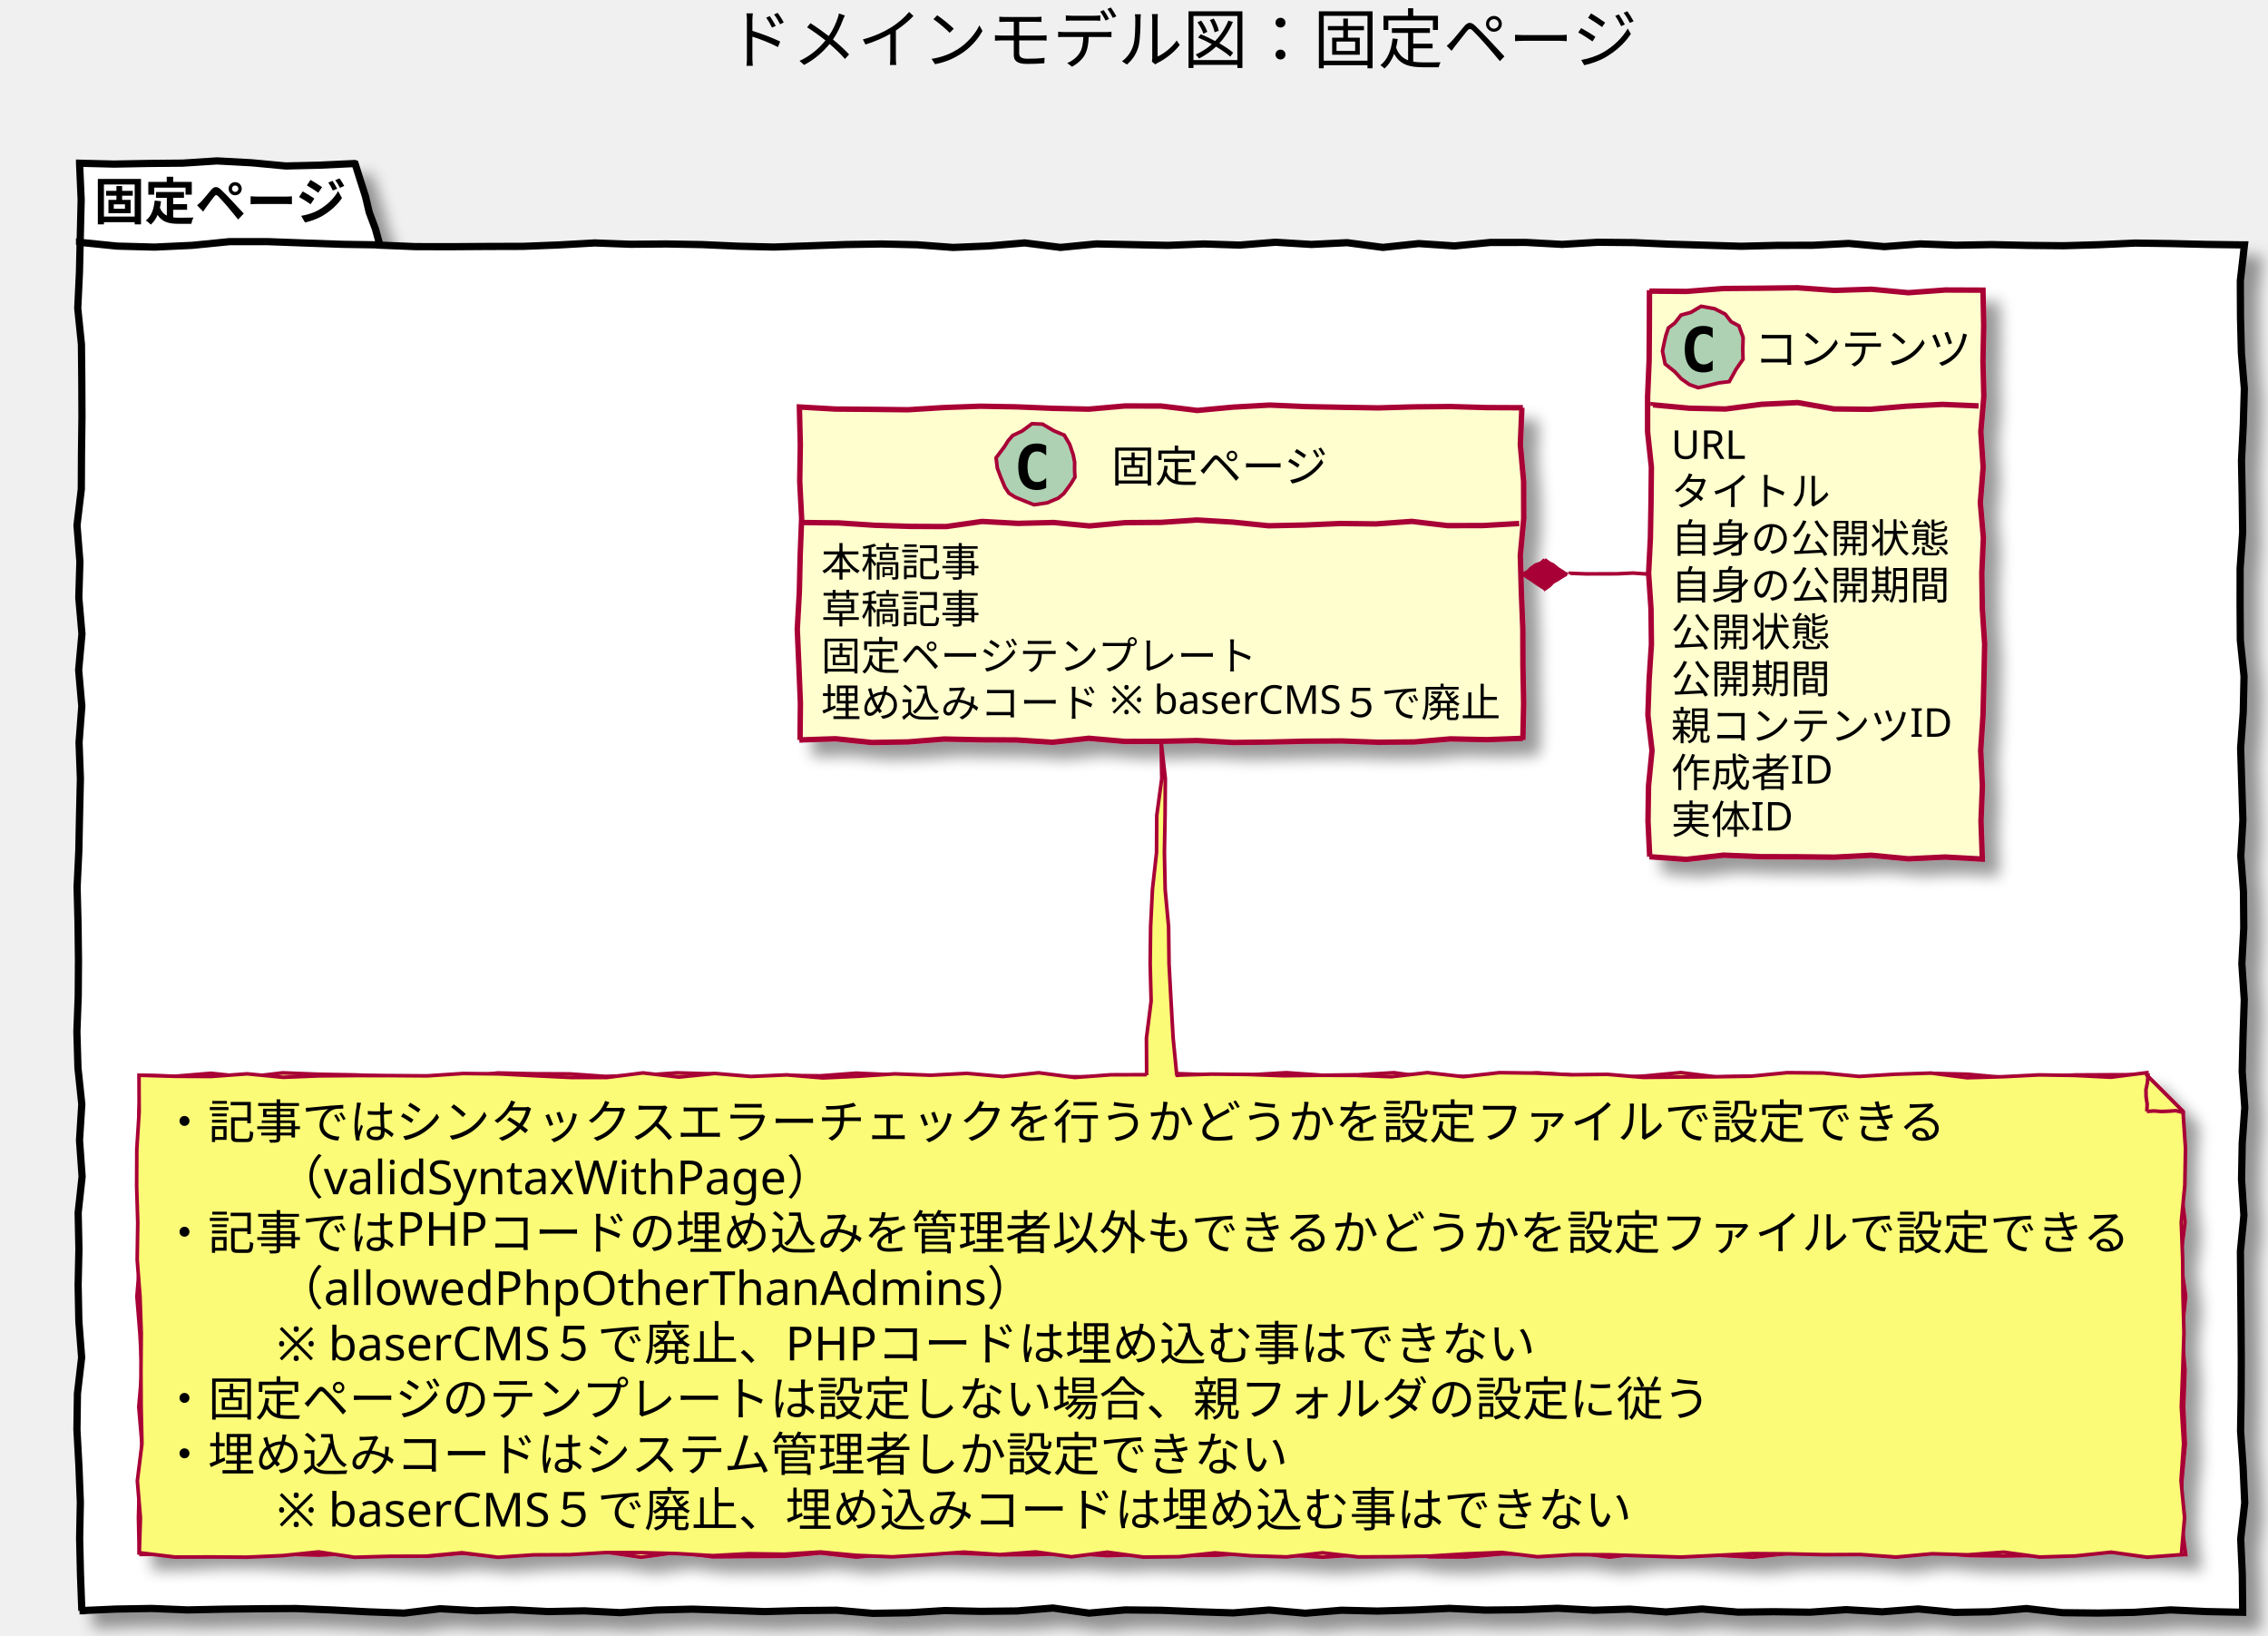
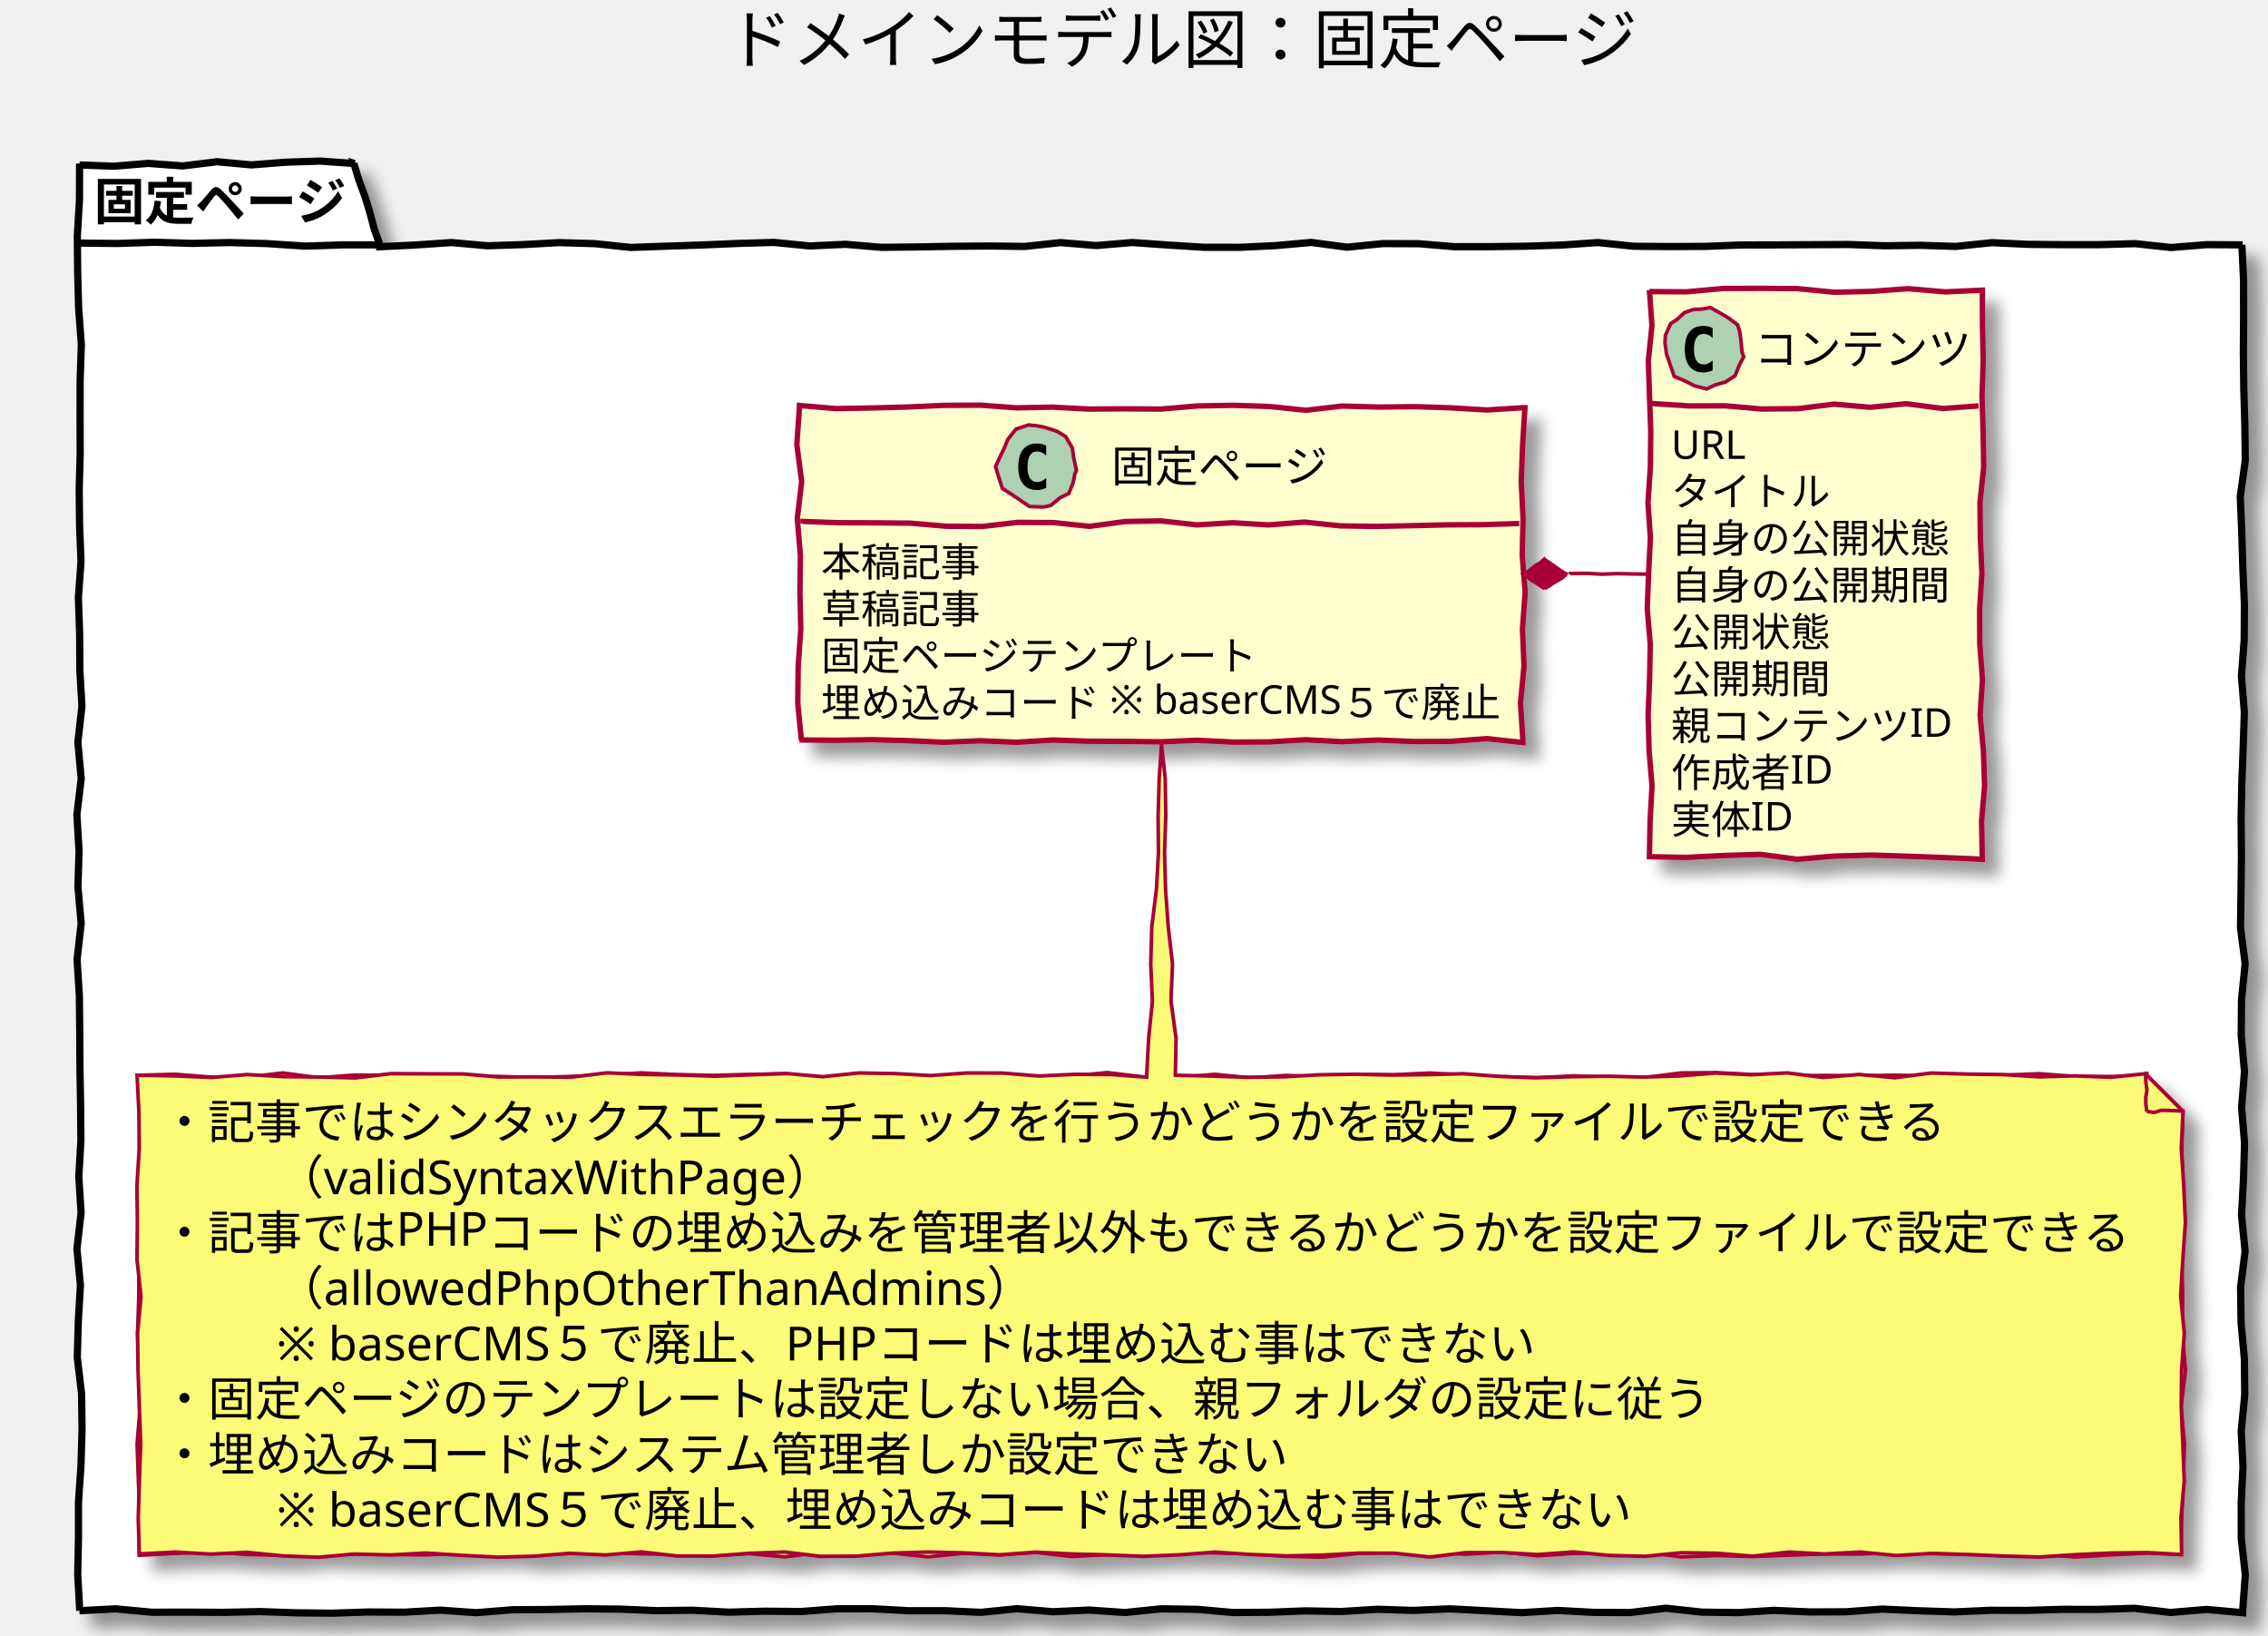
<svg xmlns="http://www.w3.org/2000/svg" contentScriptType="application/ecmascript" contentStyleType="text/css" height="452px" preserveAspectRatio="none" style="width:627px;height:452px;" version="1.1" viewBox="0 0 627 452" width="627px" zoomAndPan="magnify">
  <defs>
-     <filter height="300%" id="f6tze1w" width="300%" x="-1" y="-1">
+     <filter height="300%" id="fcwezxk" width="300%" x="-1" y="-1">
      <feGaussianBlur result="blurOut" stdDeviation="2.0" />
      <feColorMatrix in="blurOut" result="blurOut2" type="matrix" values="0 0 0 0 0 0 0 0 0 0 0 0 0 0 0 0 0 0 .4 0" />
      <feOffset dx="4.0" dy="4.0" in="blurOut2" result="blurOut3" />
      <feBlend in="SourceGraphic" in2="blurOut3" mode="normal" />
    </filter>
  </defs>
  <g>
    <text fill="#000000" font-family="sans-serif" font-size="18" lengthAdjust="spacingAndGlyphs" textLength="252" x="201" y="17.402">ドメインモデル図：固定ページ</text>
-     <polygon fill="#FFFFFF" filter="url(#f6tze1w)" points="22,45.199,22,45.114,31.5,45.354,41,45.176,50.5,45.09,60,44.477,69.5,44.986,79,45.876,88.5,45.65,98,45.199,98.173,45.253,99.586,49.755,101.034,54.267,102.062,58.649,103.78,63.246,105,67.688,105,67.764,114.904,68.17,124.808,68.188,134.712,68.119,144.615,68.091,154.519,67.702,164.423,67.151,174.327,67.519,184.231,67.434,194.135,67.607,204.038,68.05,213.942,68.283,223.846,67.942,233.75,67.592,243.654,67.439,253.558,67.653,263.462,68.395,273.365,67.984,283.269,67.138,293.173,68.384,303.077,67.417,312.981,67.619,322.885,67.819,332.788,67.431,342.692,67.741,352.596,66.957,362.5,67.562,372.404,67.076,382.308,68.38,392.212,67.327,402.115,67.978,412.019,67.014,421.923,67.007,431.827,67.549,441.731,66.963,451.635,67.057,461.538,67.493,471.442,67.775,481.346,68.068,491.25,67.82,501.154,67.794,511.058,67.29,520.962,68.165,530.865,67.417,540.769,67.779,550.673,67.615,560.577,67.829,570.481,67.922,580.385,67.638,590.288,67.185,600.192,67.324,610.096,67.558,620,67.688,620.491,67.688,619.349,77.622,619.396,87.556,619.641,97.491,620.462,107.426,620.17,117.36,619.674,127.295,619.864,137.229,619.996,147.164,619.295,157.098,619.282,167.033,619.352,176.967,620.374,186.902,620.157,196.836,619.435,206.771,619.741,216.705,620.053,226.64,619.479,236.574,620.217,246.509,620.301,256.443,619.769,266.378,620.442,276.312,620.101,286.247,619.863,296.181,620.586,306.116,619.87,316.05,619.686,325.985,620.334,335.92,619.376,345.854,619.459,355.788,619.548,365.723,619.607,375.658,619.574,385.592,619.419,395.527,620.112,405.461,620.567,415.396,619.453,425.33,619.898,435.265,620,445.199,620,445.637,610.033,445.44,600.067,444.975,590.1,445.645,580.133,445.85,570.167,445.745,560.2,444.604,550.233,445.501,540.267,445.668,530.3,444.714,520.333,445.503,510.367,444.909,500.4,445.615,490.433,445.478,480.467,445.596,470.5,444.726,460.533,445.54,450.567,444.757,440.6,445.075,430.633,444.526,420.667,444.921,410.7,445.03,400.733,444.555,390.767,445.012,380.8,445.299,370.833,445.07,360.867,445.897,350.9,445.014,340.933,445.803,330.967,445.491,321,445.084,311.033,444.982,301.067,445.865,291.1,444.461,281.133,445.268,271.167,445.379,261.2,445.16,251.233,445.767,241.267,445.926,231.3,445.068,221.333,445.166,211.367,445.444,201.4,445.093,191.433,444.771,181.467,445.017,171.5,445.736,161.533,445.24,151.567,445.439,141.6,444.924,131.633,445.217,121.667,444.655,111.7,445.864,101.733,445.508,91.767,444.991,81.8,444.601,71.833,444.657,61.867,444.777,51.9,444.982,41.933,444.582,31.967,444.752,22,445.199,22.628,445.199,22.25,435.199,22.017,425.199,22.213,415.199,21.819,405.199,21.27,395.199,21.408,385.199,22.57,375.199,21.798,365.199,21.6,355.199,21.818,345.199,21.607,335.199,22.699,325.199,21.984,315.199,22.613,305.199,21.553,295.199,21.258,285.199,21.628,275.199,21.692,265.199,21.571,255.199,21.315,245.199,21.79,235.199,21.992,225.199,22.228,215.199,21.858,205.199,22.618,195.199,21.745,185.199,22.655,175.199,21.786,165.199,22.088,155.199,21.29,145.199,22.48,135.199,22.531,125.199,22.657,115.199,22.612,105.199,22.516,95.199,21.494,85.199,21.968,75.199,22.2,65.199,22.438,55.199,22,45.199" style="stroke: #000000; stroke-width: 2.0;" />
-     <path d="M22,67.688 L22,66.975 L32.375,68.025 L42.75,68.298 L53.125,67.814 L63.5,66.785 L73.875,66.785 L84.25,67.168 L94.625,67.532 L105,67.688 " fill="#FFFFFF" style="stroke: #000000; stroke-width: 2.0;" />
+     <polygon fill="#FFFFFF" filter="url(#fcwezxk)" points="22,45.199,22,45.596,31.5,45.943,41,45.161,50.5,45.865,60,44.705,69.5,45.579,79,44.833,88.5,44.524,98,45.199,97.81,45.14,99.17,49.625,100.856,54.212,102.237,58.704,103.41,63.131,105,67.688,105,68.2,114.904,67.715,124.808,67.039,134.712,67.931,144.615,67.608,154.519,67.057,164.423,67.348,174.327,68.393,184.231,68.046,194.135,67.711,204.038,67.288,213.942,66.999,223.846,67.987,233.75,67.527,243.654,68.365,253.558,68.256,263.462,68.082,273.365,67.995,283.269,68.122,293.173,67.053,303.077,67.872,312.981,67.031,322.885,67.729,332.788,68.347,342.692,68.359,352.596,67.893,362.5,67.003,372.404,68.324,382.308,67.334,392.212,67.368,402.115,68.191,412.019,68.178,421.923,68.052,431.827,67.731,441.731,67.041,451.635,68.066,461.538,68.152,471.442,68.103,481.346,67.712,491.25,67.693,501.154,67.635,511.058,67.582,520.962,67.935,530.865,67.802,540.769,68.112,550.673,67.069,560.577,67.537,570.481,67.63,580.385,67.629,590.288,67.348,600.192,68.414,610.096,67.619,620,67.688,619.779,67.688,620.248,77.622,620.252,87.556,620.19,97.491,620.301,107.426,620.593,117.36,620.722,127.295,619.332,137.229,619.747,147.164,620.041,157.098,620.475,167.033,620.412,176.967,619.652,186.902,620.458,196.836,620.126,206.771,619.751,216.705,619.563,226.64,619.659,236.574,619.539,246.509,619.398,256.443,620.685,266.378,619.675,276.312,619.6,286.247,620.498,296.181,619.703,306.116,620.515,316.05,620.216,325.985,619.678,335.92,620.664,345.854,619.417,355.788,619.559,365.723,620.471,375.658,620.567,385.592,619.595,395.527,620.074,405.461,619.592,415.396,619.617,425.33,620.725,435.265,620,445.199,620,445.743,610.033,444.851,600.067,445.683,590.1,444.53,580.133,444.839,570.167,444.819,560.2,445.112,550.233,445.088,540.267,445.536,530.3,445.207,520.333,444.752,510.367,445.498,500.4,445.541,490.433,445.101,480.467,445.727,470.5,445.592,460.533,444.509,450.567,445.716,440.6,445.662,430.633,445.123,420.667,445.734,410.7,445.204,400.733,444.68,390.767,445.122,380.8,444.796,370.833,445.423,360.867,445.245,350.9,445.627,340.933,445.702,330.967,444.822,321,444.672,311.033,445.7,301.067,445.018,291.1,445.481,281.133,444.641,271.167,445.65,261.2,445.198,251.233,445.204,241.267,444.661,231.3,444.671,221.333,445.429,211.367,445.333,201.4,445.6,191.433,445.064,181.467,445.185,171.5,444.76,161.533,444.667,151.567,444.869,141.6,444.943,131.633,445.746,121.667,445.038,111.7,445.613,101.733,445.552,91.767,445.884,81.8,445.774,71.833,445.44,61.867,445.654,51.9,445.598,41.933,445.62,31.967,444.682,22,445.199,22.049,445.199,21.486,435.199,21.691,425.199,21.695,415.199,22.382,405.199,22.682,395.199,22.552,385.199,21.369,375.199,21.651,365.199,22.233,355.199,21.27,345.199,22.415,335.199,21.788,325.199,22.367,315.199,22.279,305.199,22.103,295.199,22.049,285.199,21.939,275.199,21.307,265.199,22.441,255.199,21.548,245.199,21.854,235.199,21.255,225.199,22.452,215.199,21.527,205.199,22.654,195.199,22.076,185.199,22.022,175.199,21.676,165.199,22.397,155.199,22.002,145.199,21.897,135.199,22.17,125.199,22.136,115.199,22.155,105.199,22.488,95.199,21.741,85.199,21.471,75.199,21.38,65.199,21.973,55.199,22,45.199" style="stroke: #000000; stroke-width: 2.0;" />
+     <path d="M22,67.688 L22,67.185 L32.375,67.295 L42.75,66.957 L53.125,67.268 L63.5,67.04 L73.875,67.33 L84.25,68.032 L94.625,67.681 L105,67.688 " fill="#FFFFFF" style="stroke: #000000; stroke-width: 2.0;" />
    <text fill="#000000" font-family="sans-serif" font-size="14" font-weight="bold" lengthAdjust="spacingAndGlyphs" textLength="70" x="26" y="60.734">固定ページ</text>
-     <polygon fill="#FEFECE" filter="url(#f6tze1w)" points="221,112.699,221,112.492,231,113.065,241,113.142,251,113.258,261,112.643,271,112.28,281,112.452,291,112.863,301,113.09,311,112.207,321,112.228,331,113.448,341,112.519,351,111.964,361,112.387,371,112.576,381,112.74,391,112.453,401,112.366,411,112.655,421,112.699,420.726,112.699,420.303,122.901,421.215,133.104,421.246,143.306,420.295,153.508,420.584,163.71,420.991,173.913,421.025,184.115,421.217,194.317,421,204.519,421,204.076,411,204.439,401,204.226,391,205.065,381,205.156,371,204.806,361,204.868,351,205.099,341,205.224,331,204.69,321,204.899,311,204.932,301,204.061,291,205.16,281,204.525,271,204.473,261,204.265,251,205.059,241,205.22,231,204.191,221,204.519,221.175,204.519,221.274,194.317,220.858,184.115,220.412,173.913,220.977,163.71,221.216,153.508,221.615,143.306,221.092,133.104,221.25,122.901,221,112.699" style="stroke: #A80036; stroke-width: 1.5;" />
-     <polygon fill="#ADD1B2" points="297.177,131.876,295.99,133.83,294.068,136.441,292.57,137.685,289.471,138.994,285.849,139.519,283.825,138.713,280.626,137.399,278.928,136.317,277.807,134.665,276.607,131.773,275.717,129.392,275.369,126.534,277.677,123.465,278.687,121.856,279.933,120.393,282.59,119.123,285.302,117.109,288.222,117.236,291.367,119.077,294.232,120.287,295.722,122.823,296.711,125.752,297.094,127.786,297.072,129.991" style="stroke: #A80036; stroke-width: 1.0;" />
+     <polygon fill="#FEFECE" filter="url(#fcwezxk)" points="221,112.699,221,112.075,231,112.934,241,112.76,251,112.494,261,112.041,271,111.986,281,112.725,291,112.54,301,113.065,311,112.999,321,113.068,331,112.204,341,112.027,351,112.358,361,113.404,371,112.232,381,112.512,391,112.399,401,112.716,411,113.318,421,112.699,421.579,112.699,420.932,122.901,420.548,133.104,421.054,143.306,420.823,153.508,421.642,163.71,420.894,173.913,421.324,184.115,420.342,194.317,421,204.519,421,205.226,411,204.154,401,204.917,391,204.956,381,204.541,371,205.001,361,204.463,351,205.047,341,205.116,331,204.607,321,205.034,311,204.919,301,204.87,291,204.54,281,205.158,271,204.736,261,205.163,251,204.71,241,204.447,231,204.611,221,204.519,221.537,204.519,220.542,194.317,220.667,184.115,221.379,173.913,221.144,163.71,221.271,153.508,220.417,143.306,221.624,133.104,220.291,122.901,221,112.699" style="stroke: #A80036; stroke-width: 1.5;" />
+     <polygon fill="#ADD1B2" points="297.18,130.87,296.661,133.459,295.471,136.411,293.093,137.561,290.472,139.721,288.472,140.139,284.603,139.995,281.877,138.145,279.41,136.477,277.113,135.02,276.246,132.336,275.215,128.965,276.451,126.277,277.555,124.01,278.633,121.428,280.862,118.614,284.363,117.457,286.685,117.698,288.636,118.068,292.168,119.179,294.595,120.663,296.467,123.837,296.808,126.414,297.595,130.064" style="stroke: #A80036; stroke-width: 1.0;" />
    <path d="M289.223,134.842 Q288.642,135.141 288.003,135.291 Q287.364,135.44 286.658,135.44 Q284.151,135.44 282.832,133.788 Q281.512,132.136 281.512,129.015 Q281.512,125.886 282.832,124.234 Q284.151,122.582 286.658,122.582 Q287.364,122.582 288.011,122.731 Q288.659,122.881 289.223,123.18 L289.223,125.902 Q288.592,125.321 287.999,125.052 Q287.405,124.782 286.774,124.782 Q285.43,124.782 284.745,125.848 Q284.06,126.915 284.06,129.015 Q284.06,131.107 284.745,132.174 Q285.43,133.24 286.774,133.24 Q287.405,133.24 287.999,132.97 Q288.592,132.701 289.223,132.12 Z " />
    <text fill="#000000" font-family="sans-serif" font-size="12" lengthAdjust="spacingAndGlyphs" textLength="60" x="307.25" y="133.234">固定ページ</text>
-     <path d="M222,144.699 L222,144.426 L231.9,144.535 L241.8,145.187 L251.7,145.493 L261.6,145.541 L271.5,144.13 L281.4,144.663 L291.3,144.423 L301.2,145.369 L311.1,144.46 L321,144.387 L330.9,143.732 L340.8,144.311 L350.7,145.321 L360.6,145.125 L370.5,144.697 L380.4,144.809 L390.3,144.113 L400.2,145.284 L410.1,145.256 L420,144.699 " fill="#FEFECE" style="stroke: #A80036; stroke-width: 1.5;" />
+     <path d="M222,144.699 L222,144.127 L231.9,144.476 L241.8,144.508 L251.7,144.603 L261.6,145.454 L271.5,145.523 L281.4,144.381 L291.3,144.441 L301.2,145.486 L311.1,144.15 L321,143.977 L330.9,145.077 L340.8,144.486 L350.7,145.089 L360.6,144.301 L370.5,145.344 L380.4,145.502 L390.3,145.295 L400.2,145.067 L410.1,145.018 L420,144.699 " fill="#FEFECE" style="stroke: #A80036; stroke-width: 1.5;" />
    <text fill="#000000" font-family="sans-serif" font-size="11" lengthAdjust="spacingAndGlyphs" textLength="44" x="227" y="159.334">本稿記事</text>
    <text fill="#000000" font-family="sans-serif" font-size="11" lengthAdjust="spacingAndGlyphs" textLength="44" x="227" y="172.289">草稿記事</text>
    <text fill="#000000" font-family="sans-serif" font-size="11" lengthAdjust="spacingAndGlyphs" textLength="121" x="227" y="185.244">固定ページテンプレート</text>
    <text fill="#000000" font-family="sans-serif" font-size="11" lengthAdjust="spacingAndGlyphs" textLength="188" x="227" y="198.199">埋め込みコード ※ baserCMS５で廃止</text>
-     <polygon fill="#FBFB77" filter="url(#f6tze1w)" points="38.5,297.199,39.175,297.199,38.413,307.39,38.43,317.581,38.453,327.772,38.884,337.964,38.699,348.155,37.847,358.346,38.679,368.537,39.244,378.728,38.37,388.919,39.246,399.11,38.554,409.301,38.279,419.493,38.5,429.684,38.5,429.658,48.412,429.498,58.325,428.988,68.237,429.062,78.149,429.524,88.061,429.842,97.974,429.353,107.886,429.795,117.798,430.16,127.71,429.309,137.623,430.171,147.535,429.416,157.447,429.092,167.36,428.969,177.272,430.42,187.184,429.062,197.096,430.312,207.009,430.216,216.921,430.167,226.833,429.257,236.746,430.382,246.658,429.484,256.57,428.983,266.483,429.357,276.395,429.74,286.307,429.699,296.219,429.314,306.132,429.982,316.044,429.651,325.956,429.906,335.868,429.892,345.781,429.265,355.693,429.782,365.605,430.408,375.517,429.744,385.43,428.961,395.342,430.309,405.254,430.352,415.167,429.504,425.079,429.5,434.991,429.014,444.904,430.392,454.816,429.194,464.728,429.078,474.64,429.826,484.553,430.414,494.465,429.364,504.377,429.211,514.289,429.297,524.202,430.308,534.114,428.95,544.026,429.94,553.939,430.075,563.851,429.902,573.763,429.454,583.675,429.01,593.588,428.968,603.5,429.684,604.25,429.684,602.9,419.477,603.201,409.269,604.129,399.062,603.69,388.856,604.05,378.648,603.197,368.441,604.249,358.234,602.772,348.027,604.081,337.82,602.818,327.613,602.915,317.406,603.5,307.199,603.445,307.144,601.651,305.351,599.407,303.106,597.345,301.045,595.481,299.18,593.5,297.199,593.5,297.068,583.589,297.067,573.679,297.12,563.768,297.581,553.857,297.816,543.946,296.911,534.036,296.683,524.125,297.846,514.214,297.718,504.304,297.763,494.393,297.893,484.482,297.426,474.571,297.687,464.661,296.462,454.75,297.404,444.839,297.894,434.929,297.171,425.018,296.546,415.107,297.247,405.196,297.502,395.286,297.83,385.375,296.498,375.464,297.069,365.554,297.199,355.643,296.489,345.732,297.071,335.821,297.12,325.911,296.77,316,297.67,306.089,297.712,296.179,297.603,286.268,297.706,276.357,297.662,266.446,297.779,256.536,297.816,246.625,297.065,236.714,296.615,226.804,297.361,216.893,297.26,206.982,297.815,197.071,296.814,187.161,296.54,177.25,297.212,167.339,297.521,157.429,296.825,147.518,296.784,137.607,296.566,127.696,297.774,117.786,297.464,107.875,297.471,97.964,297.103,88.054,296.923,78.143,296.534,68.232,297.707,58.321,296.652,48.411,297.476,38.5,297.199" style="stroke: #A80036; stroke-width: 1.0;" />
-     <polygon fill="#FBFB77" points="38.5,297.199,38.427,297.199,38.468,307.39,37.821,317.581,37.778,327.772,38.081,337.964,37.926,348.155,38.706,358.346,39.055,368.537,38.965,378.728,39.02,388.919,39.24,399.11,37.969,409.301,38.816,419.493,38.5,429.684,38.5,429.173,48.412,430.371,58.325,430.338,68.237,430.404,78.149,429.967,88.061,428.947,97.974,430.43,107.886,430.155,117.798,430.125,127.71,429.175,137.623,430.429,147.535,429.765,157.447,429.716,167.36,429.135,177.272,429.143,187.184,429.412,197.096,429.975,207.009,429.446,216.921,429.579,226.833,428.969,236.746,429.898,246.658,430.312,256.57,429.712,266.483,429.001,276.395,429.688,286.307,428.95,296.219,430.297,306.132,429.018,316.044,430.374,325.956,430.276,335.868,429.209,345.781,430.01,355.693,430.327,365.605,429.196,375.517,430.331,385.43,430.276,395.342,430.1,405.254,429.487,415.167,429.09,425.079,430.293,434.991,429.698,444.904,429.731,454.816,430.066,464.728,430.379,474.64,429.897,484.553,429.415,494.465,429.485,504.377,429.71,514.289,429.66,524.202,430.372,534.114,429.461,544.026,429.751,553.939,429.01,563.851,430.365,573.763,430.065,583.675,429.023,593.588,430.413,603.5,429.684,603.055,429.684,603.938,419.477,602.955,409.269,603.664,399.062,603.036,388.856,603.432,378.648,603.764,368.441,603.494,358.234,603.41,348.027,603.02,337.82,604.004,327.613,604.186,317.406,603.5,307.199,603.378,307.077,601.48,305.179,599.557,303.257,597.414,301.113,595.368,299.067,593.5,297.199,593.5,296.491,583.556,297.747,573.611,297.252,563.667,297.104,553.722,297.607,543.778,297.884,533.833,296.601,523.889,296.922,513.944,297.523,504,296.574,494.056,296.486,484.111,297.462,474.167,297.622,464.222,297.698,454.278,297.789,444.333,296.946,434.389,297.065,424.444,296.605,414.5,296.484,404.556,297.598,394.611,296.478,384.667,297.607,374.722,297.239,364.778,297.217,354.833,297.336,344.889,296.984,334.944,296.885,325,297.199,325.329,297.214,324.32,286.932,323.736,276.67,323.187,266.408,323.065,256.166,322.118,245.887,321.909,235.641,322.091,225.411,322.163,215.177,321,204.889,320.995,204.889,321.179,215.173,319.794,225.389,319.73,235.662,318.597,245.889,318.092,256.143,317.972,266.414,318.234,276.701,316.94,286.921,317,297.199,317,297.04,307.054,297.074,297.107,297.813,287.161,296.509,277.214,297.549,267.268,296.677,257.321,297.192,247.375,296.818,237.429,297.477,227.482,297.937,217.536,297.099,207.589,297.534,197.643,296.7,187.696,297.706,177.75,296.549,167.804,297.811,157.857,297.822,147.911,297.337,137.964,296.826,128.018,296.714,118.071,297.37,108.125,297.298,98.179,297.289,88.232,297.371,78.286,297.77,68.339,296.809,58.393,297.538,48.446,297.498,38.5,297.199" style="stroke: #A80036; stroke-width: 1.0;" />
-     <path d="M593.5,297.199 L593.824,297.199 L593.672,299.199 L593.257,301.199 L593.302,303.199 L593.601,305.199 L593.5,307.199 " fill="#FBFB77" style="stroke: #A80036; stroke-width: 1.0;" />
-     <path d="M603.5,307.199 L603.5,307.468 L601.5,306.99 L599.5,307.145 L597.5,307.222 L595.5,307.064 L593.5,307.199 " fill="#FBFB77" style="stroke: #A80036; stroke-width: 1.0;" />
+     <polygon fill="#FBFB77" filter="url(#fcwezxk)" points="38.5,297.199,38.735,297.199,39.219,307.39,38.704,317.581,38.231,327.772,38.875,337.964,38.392,348.155,38.373,358.346,38.02,368.537,38.503,378.728,38.735,388.919,37.9,399.11,38.261,409.301,38.676,419.493,38.5,429.684,38.5,429.893,48.412,429.366,58.325,428.94,68.237,429.652,78.149,429.873,88.061,429.216,97.974,429.517,107.886,429.67,117.798,429.769,127.71,429.299,137.623,428.964,147.535,429.897,157.447,429.38,167.36,429.2,177.272,429.482,187.184,429.603,197.096,429.95,207.009,429.407,216.921,430.32,226.833,429.11,236.746,429.714,246.658,429.265,256.57,430.316,266.483,429.33,276.395,429.793,286.307,429.08,296.219,430.23,306.132,429.707,316.044,429.509,325.956,428.981,335.868,429.226,345.781,429.472,355.693,430.177,365.605,430.392,375.517,429.373,385.43,429.007,395.342,429.034,405.254,429.602,415.167,428.988,425.079,430.027,434.991,429.37,444.904,429.305,454.816,428.99,464.728,430.339,474.64,429.942,484.553,430.234,494.465,429.845,504.377,429.526,514.289,429.542,524.202,429.113,534.114,429.422,544.026,429.579,553.939,430.021,563.851,429.528,573.763,430.373,583.675,429.752,593.588,429.286,603.5,429.684,602.887,429.684,603.145,419.477,603.593,409.269,603.912,399.062,602.976,388.856,604.205,378.648,603.263,368.441,603.42,358.234,603.152,348.027,602.773,337.82,603.421,327.613,603.174,317.406,603.5,307.199,603.348,307.047,601.594,305.293,599.365,303.064,597.439,301.138,595.561,299.26,593.5,297.199,593.5,297.466,583.589,297.551,573.679,297.538,563.768,296.777,553.857,297.176,543.946,297.065,534.036,297.419,524.125,297.185,514.214,297.343,504.304,297.257,494.393,297.353,484.482,297.017,474.571,296.477,464.661,296.562,454.75,297.827,444.839,297.772,434.929,297.375,425.018,297.882,415.107,297.611,405.196,297.116,395.286,296.589,385.375,297.056,375.464,296.998,365.554,297.624,355.643,297.244,345.732,297.927,335.821,296.942,325.911,297.813,316,297.67,306.089,296.463,296.179,297.44,286.268,297.704,276.357,297.474,266.446,297.157,256.536,297.78,246.625,297.147,236.714,297.259,226.804,297.785,216.893,296.8,206.982,296.974,197.071,297.241,187.161,297.012,177.25,296.539,167.339,297.185,157.429,297.536,147.518,297.87,137.607,297.528,127.696,297.875,117.786,297.33,107.875,297.186,97.964,297.142,88.054,297.897,78.143,296.558,68.232,297.737,58.321,297.716,48.411,296.932,38.5,297.199" style="stroke: #A80036; stroke-width: 1.0;" />
+     <polygon fill="#FBFB77" points="38.5,297.199,37.885,297.199,38.406,307.39,38.48,317.581,37.855,327.772,37.977,337.964,37.866,348.155,38.98,358.346,38.026,368.537,38.157,378.728,38.515,388.919,38.898,399.11,38.533,409.301,38.22,419.493,38.5,429.684,38.5,429.508,48.412,428.99,58.325,429.559,68.237,429.056,78.149,430.05,88.061,430.426,97.974,429.534,107.886,429.788,117.798,429.262,127.71,429.897,137.623,430.403,147.535,430.141,157.447,429.337,167.36,429.798,177.272,428.945,187.184,430.08,197.096,430.1,207.009,429.344,216.921,428.974,226.833,430.176,236.746,430.124,246.658,429.282,256.57,428.982,266.483,429.213,276.395,429.742,286.307,429.009,296.219,429.5,306.132,429.774,316.044,430.173,325.956,429.762,335.868,429.004,345.781,429.655,355.693,430.054,365.605,429.825,375.517,429.287,385.43,429.3,395.342,430.36,405.254,429.144,415.167,429.107,425.079,429.67,434.991,428.953,444.904,429.924,454.816,430.16,464.728,429.181,474.64,429.319,484.553,430.136,494.465,428.993,504.377,429.513,514.289,428.986,524.202,429.948,534.114,429.356,544.026,429.665,553.939,430.089,563.851,430.361,573.763,429.706,583.675,429.257,593.588,429.132,603.5,429.684,603.13,429.684,602.94,419.477,603.851,409.269,603.444,399.062,603.019,388.856,603.106,378.648,603.866,368.441,602.85,358.234,603.463,348.027,604.163,337.82,603.707,327.613,603.027,317.406,603.5,307.199,603.554,307.253,601.579,305.278,599.392,303.092,597.451,301.151,595.509,299.208,593.5,297.199,593.5,296.725,583.556,297.76,573.611,297.372,563.667,297.639,553.722,297.018,543.778,296.873,533.833,296.587,523.889,297.883,513.944,296.986,504,297.812,494.056,296.546,484.111,297.063,474.167,296.591,464.222,297.392,454.278,297.709,444.333,297.458,434.389,297.614,424.444,297.903,414.5,297.521,404.556,296.783,394.611,297.031,384.667,297.153,374.722,296.923,364.778,297.074,354.833,297.633,344.889,297.766,334.944,297.426,325,297.199,324.939,297.197,325.125,286.967,323.724,276.669,324.146,266.45,322.966,256.161,322.227,245.892,321.949,235.643,322.286,225.42,322.133,215.176,321,204.889,321.186,204.897,320.465,215.142,320.166,225.405,320.262,235.685,319.684,245.936,318.416,256.157,318.125,266.42,318.591,276.716,317.551,286.947,317,297.199,317,297.734,307.054,297.001,297.107,296.943,287.161,297.412,277.214,296.6,267.268,296.57,257.321,297.284,247.375,296.741,237.429,296.567,227.482,297.602,217.536,296.73,207.589,297.079,197.643,297.471,187.696,297.132,177.75,296.974,167.804,296.532,157.857,297.74,147.911,297.649,137.964,297.679,128.018,296.839,118.071,296.806,108.125,296.755,98.179,297.941,88.232,297.693,78.286,297.574,68.339,297.004,58.393,297.818,48.446,297.379,38.5,297.199" style="stroke: #A80036; stroke-width: 1.0;" />
+     <path d="M593.5,297.199 L593.178,297.199 L593.227,299.199 L593.536,301.199 L593.22,303.199 L593.218,305.199 L593.5,307.199 " fill="#FBFB77" style="stroke: #A80036; stroke-width: 1.0;" />
+     <path d="M603.5,307.199 L603.5,307.111 L601.5,307.005 L599.5,306.927 L597.5,306.895 L595.5,307.501 L593.5,307.199 " fill="#FBFB77" style="stroke: #A80036; stroke-width: 1.0;" />
    <text fill="#000000" font-family="sans-serif" font-size="13" lengthAdjust="spacingAndGlyphs" textLength="494" x="44.5" y="314.768">・記事ではシンタックスエラーチェックを行うかどうかを設定ファイルで設定できる</text>
    <text fill="#000000" font-family="sans-serif" font-size="13" lengthAdjust="spacingAndGlyphs" textLength="155" x="76.5" y="330.078">（validSyntaxWithPage）</text>
    <text fill="#000000" font-family="sans-serif" font-size="13" lengthAdjust="spacingAndGlyphs" textLength="544" x="44.5" y="345.389">・記事ではPHPコードの埋め込みを管理者以外もできるかどうかを設定ファイルで設定できる</text>
    <text fill="#000000" font-family="sans-serif" font-size="13" lengthAdjust="spacingAndGlyphs" textLength="211" x="76.5" y="360.699">（allowedPhpOtherThanAdmins）</text>
    <text fill="#000000" font-family="sans-serif" font-size="13" lengthAdjust="spacingAndGlyphs" textLength="345" x="76.5" y="376.01">※ baserCMS５で廃止、PHPコードは埋め込む事はできない</text>
    <text fill="#000000" font-family="sans-serif" font-size="13" lengthAdjust="spacingAndGlyphs" textLength="429" x="44.5" y="391.32">・固定ページのテンプレートは設定しない場合、親フォルダの設定に従う</text>
    <text fill="#000000" font-family="sans-serif" font-size="13" lengthAdjust="spacingAndGlyphs" textLength="312" x="44.5" y="406.631">・埋め込みコードはシステム管理者しか設定できない</text>
    <text fill="#000000" font-family="sans-serif" font-size="13" lengthAdjust="spacingAndGlyphs" textLength="373" x="76.5" y="421.941">※ baserCMS５で廃止、埋め込みコードは埋め込む事はできない</text>
-     <polygon fill="#FEFECE" filter="url(#f6tze1w)" points="456,80.199,456,80.463,466.222,80.55,476.444,79.748,486.667,79.665,496.889,79.536,507.111,80.272,517.333,79.945,527.556,80.906,537.778,80.159,548,80.199,548.207,80.199,548.408,89.987,548.198,99.774,548.447,109.561,547.61,119.348,548.256,129.135,547.475,138.923,548.314,148.71,547.88,158.497,548.024,168.284,548.667,178.071,548.463,187.859,548.215,197.646,547.573,207.433,548.042,217.22,547.659,227.008,548,236.795,548,237.447,537.778,236.887,527.556,237.371,517.333,236.398,507.111,236.921,496.889,236.809,486.667,236.78,476.444,236.364,466.222,237.527,456,236.795,456.073,236.795,455.601,227.008,455.743,217.22,456.71,207.433,455.569,197.646,455.909,187.859,456.544,178.071,456.428,168.284,455.766,158.497,456.26,148.71,456.432,138.923,456.533,129.135,455.485,119.348,455.487,109.561,455.906,99.774,455.977,89.987,456,80.199" style="stroke: #A80036; stroke-width: 1.5;" />
-     <polygon fill="#ADD1B2" points="481.861,99.303,479.919,102.115,478.067,105.481,475.212,105.825,471.738,106.67,469.444,107.159,467.045,106.293,464.825,104.725,463.014,102.755,460.329,100.599,459.6,97.033,460.034,94.928,460.52,92.79,461.237,90.636,463.001,89.289,464.721,87.089,467.453,86.341,470.287,84.655,474.043,85.345,476.959,86.838,478.574,88.918,480.731,90.071,481.894,93.268,481.8,96.477" style="stroke: #A80036; stroke-width: 1.0;" />
+     <polygon fill="#FEFECE" filter="url(#fcwezxk)" points="456,80.199,456,80.592,466.222,80.657,476.444,79.729,486.667,79.693,496.889,79.777,507.111,80.78,517.333,80.534,527.556,79.794,537.778,80.674,548,80.199,548.033,80.199,548.057,89.987,548.278,99.774,547.935,109.561,548.249,119.348,548.404,129.135,547.372,138.923,547.48,148.71,547.907,158.497,547.288,168.284,547.319,178.071,548.064,187.859,547.411,197.646,548.317,207.433,548.653,217.22,547.813,227.008,548,236.795,548,237.494,537.778,237.041,527.556,236.665,517.333,236.345,507.111,236.622,496.889,237.501,486.667,236.143,476.444,236.462,466.222,236.983,456,236.795,455.993,236.795,456.171,227.008,456.712,217.22,455.896,207.433,455.626,197.646,456.031,187.859,456.226,178.071,455.394,168.284,455.759,158.497,456.262,148.71,455.589,138.923,456.245,129.135,456.365,119.348,456.017,109.561,455.68,99.774,456.686,89.987,456,80.199" style="stroke: #A80036; stroke-width: 1.5;" />
+     <polygon fill="#ADD1B2" points="482.068,98.625,480.867,100.862,479.685,103.843,477,105.597,474.034,106.445,471.844,107.508,468.488,106.649,465.692,105.243,462.852,104.032,461.618,100.502,460.699,97.829,460.289,94.659,460.406,92.693,461.846,89.475,463.738,88.212,465.685,86.397,468.128,85.555,470.608,85.415,472.79,84.996,475.326,86.396,477.911,87.927,480.36,89.762,480.956,91.694,481.342,94.522,481.577,97.229" style="stroke: #A80036; stroke-width: 1.0;" />
    <path d="M473.473,102.342 Q472.892,102.641 472.253,102.79 Q471.614,102.94 470.908,102.94 Q468.401,102.94 467.082,101.288 Q465.762,99.636 465.762,96.515 Q465.762,93.386 467.082,91.734 Q468.401,90.082 470.908,90.082 Q471.614,90.082 472.261,90.231 Q472.909,90.381 473.473,90.68 L473.473,93.402 Q472.842,92.821 472.249,92.552 Q471.655,92.282 471.024,92.282 Q469.68,92.282 468.995,93.348 Q468.31,94.415 468.31,96.515 Q468.31,98.607 468.995,99.674 Q469.68,100.74 471.024,100.74 Q471.655,100.74 472.249,100.471 Q472.842,100.201 473.473,99.62 Z " />
    <text fill="#000000" font-family="sans-serif" font-size="12" lengthAdjust="spacingAndGlyphs" textLength="60" x="485" y="100.734">コンテンツ</text>
-     <path d="M457,112.199 L457,111.902 L467,112.831 L477,113.049 L487,111.751 L497,111.279 L507,113.027 L517,113.133 L527,112.284 L537,111.777 L547,112.199 " fill="#FEFECE" style="stroke: #A80036; stroke-width: 1.5;" />
+     <path d="M457,112.199 L457,111.558 L467,112.201 L477,112.167 L487,113.054 L497,112.953 L507,111.706 L517,112.576 L527,111.594 L537,112.908 L547,112.199 " fill="#FEFECE" style="stroke: #A80036; stroke-width: 1.5;" />
    <text fill="#000000" font-family="sans-serif" font-size="11" lengthAdjust="spacingAndGlyphs" textLength="21" x="462" y="126.834">URL</text>
    <text fill="#000000" font-family="sans-serif" font-size="11" lengthAdjust="spacingAndGlyphs" textLength="44" x="462" y="139.789">タイトル</text>
    <text fill="#000000" font-family="sans-serif" font-size="11" lengthAdjust="spacingAndGlyphs" textLength="77" x="462" y="152.744">自身の公開状態</text>
    <text fill="#000000" font-family="sans-serif" font-size="11" lengthAdjust="spacingAndGlyphs" textLength="77" x="462" y="165.699">自身の公開期間</text>
    <text fill="#000000" font-family="sans-serif" font-size="11" lengthAdjust="spacingAndGlyphs" textLength="44" x="462" y="178.654">公開状態</text>
    <text fill="#000000" font-family="sans-serif" font-size="11" lengthAdjust="spacingAndGlyphs" textLength="44" x="462" y="191.609">公開期間</text>
    <text fill="#000000" font-family="sans-serif" font-size="11" lengthAdjust="spacingAndGlyphs" textLength="77" x="462" y="204.565">親コンテンツID</text>
    <text fill="#000000" font-family="sans-serif" font-size="11" lengthAdjust="spacingAndGlyphs" textLength="44" x="462" y="217.519">作成者ID</text>
    <text fill="#000000" font-family="sans-serif" font-size="11" lengthAdjust="spacingAndGlyphs" textLength="33" x="462" y="230.475">実体ID</text>
-     <path d="M434.09,158.699 L434.09,158.459 L438.438,158.618 L442.786,158.61 L447.134,158.596 L451.482,158.392 L455.83,158.699 " fill="none" style="stroke: #A80036; stroke-width: 1.0;" />
-     <polygon fill="#A80036" points="421.04,158.699,421.084,158.765,422.266,159.538,423.429,160.283,424.692,161.178,425.877,161.955,427.04,162.699,427.093,162.778,428.28,161.959,429.312,160.907,430.577,160.204,431.783,159.413,433.04,158.699,433.162,158.882,431.885,157.967,430.763,157.284,429.317,156.115,428.355,155.671,427.04,154.699,427.043,154.704,425.958,155.676,424.545,156.157,423.368,156.992,422.325,158.027,421.04,158.699" style="stroke: #A80036; stroke-width: 1.0;" />
+     <path d="M434.09,158.699 L434.09,158.541 L438.438,158.461 L442.786,158.701 L447.134,158.552 L451.482,158.641 L455.83,158.699 " fill="none" style="stroke: #A80036; stroke-width: 1.0;" />
+     <polygon fill="#A80036" points="421.04,158.699,421.147,158.86,422.171,159.396,423.561,160.481,424.657,161.125,425.907,162,427.04,162.699,427.013,162.659,428.28,161.96,429.459,161.128,430.735,160.442,431.952,159.668,433.04,158.699,433.15,158.865,431.917,158.015,430.698,157.186,429.465,156.336,428.173,155.398,427.04,154.699,426.942,154.553,425.859,155.528,424.588,156.222,423.466,157.138,422.344,158.056,421.04,158.699" style="stroke: #A80036; stroke-width: 1.0;" />
  </g>
</svg>
